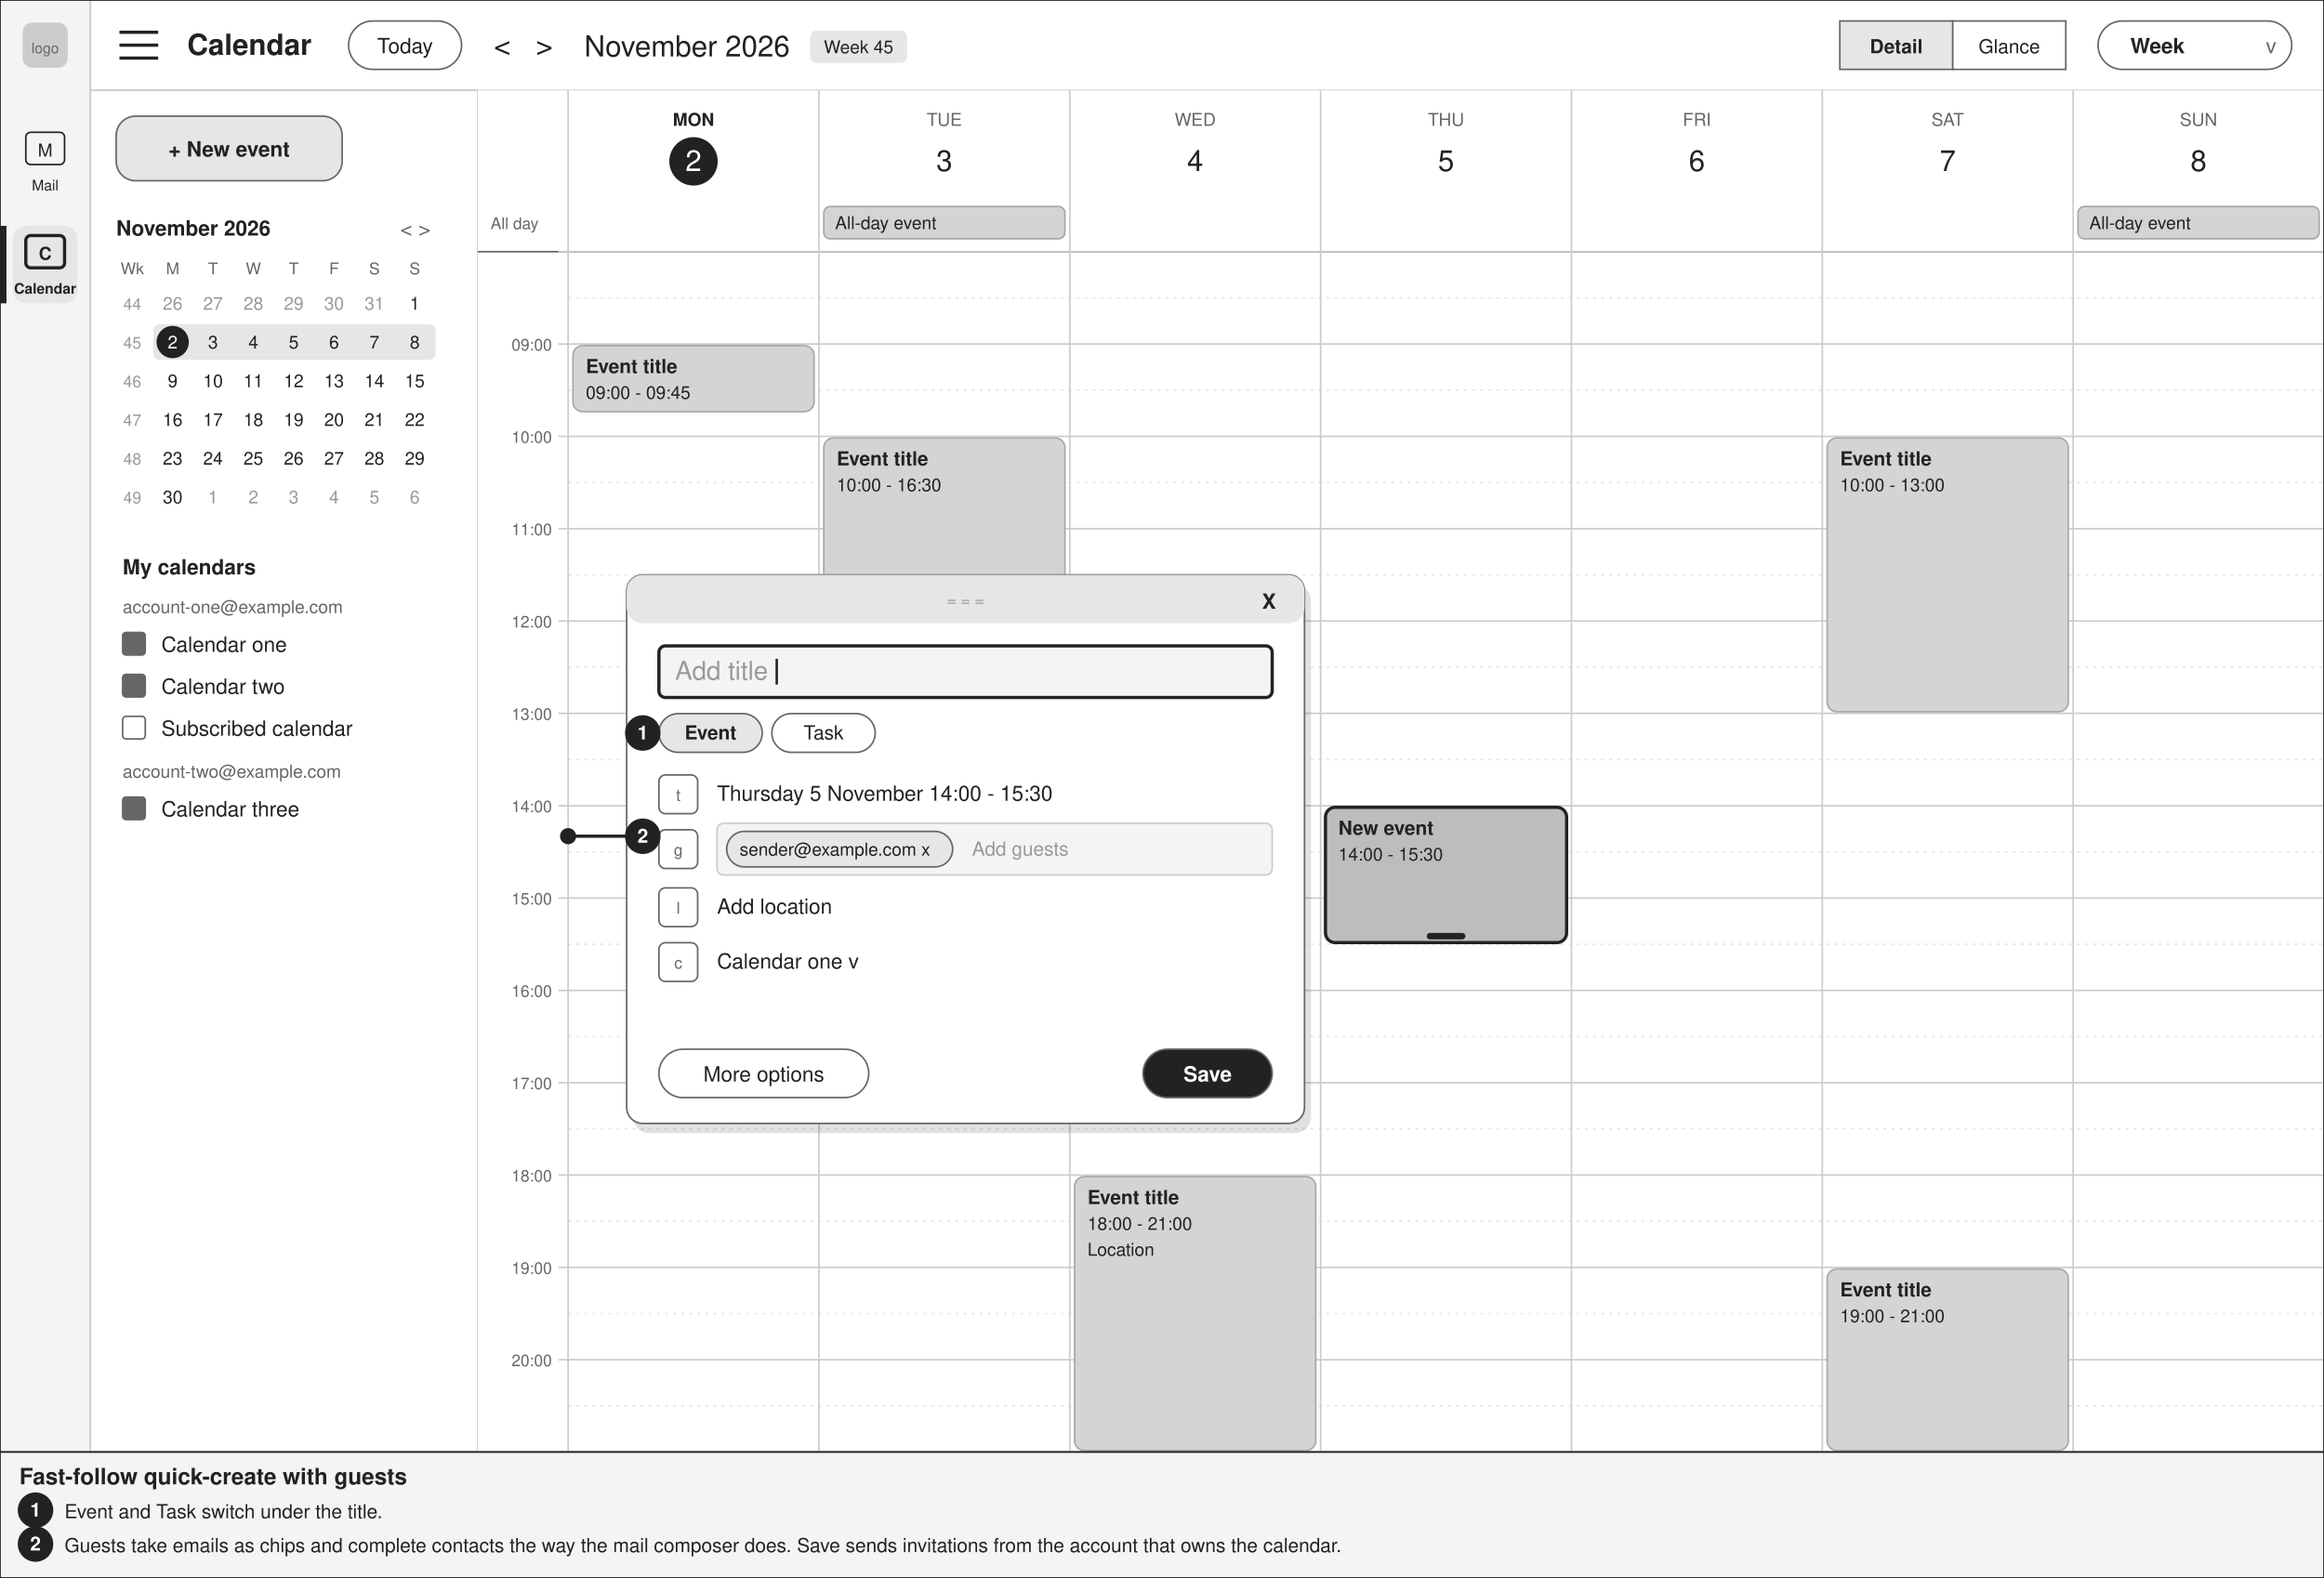
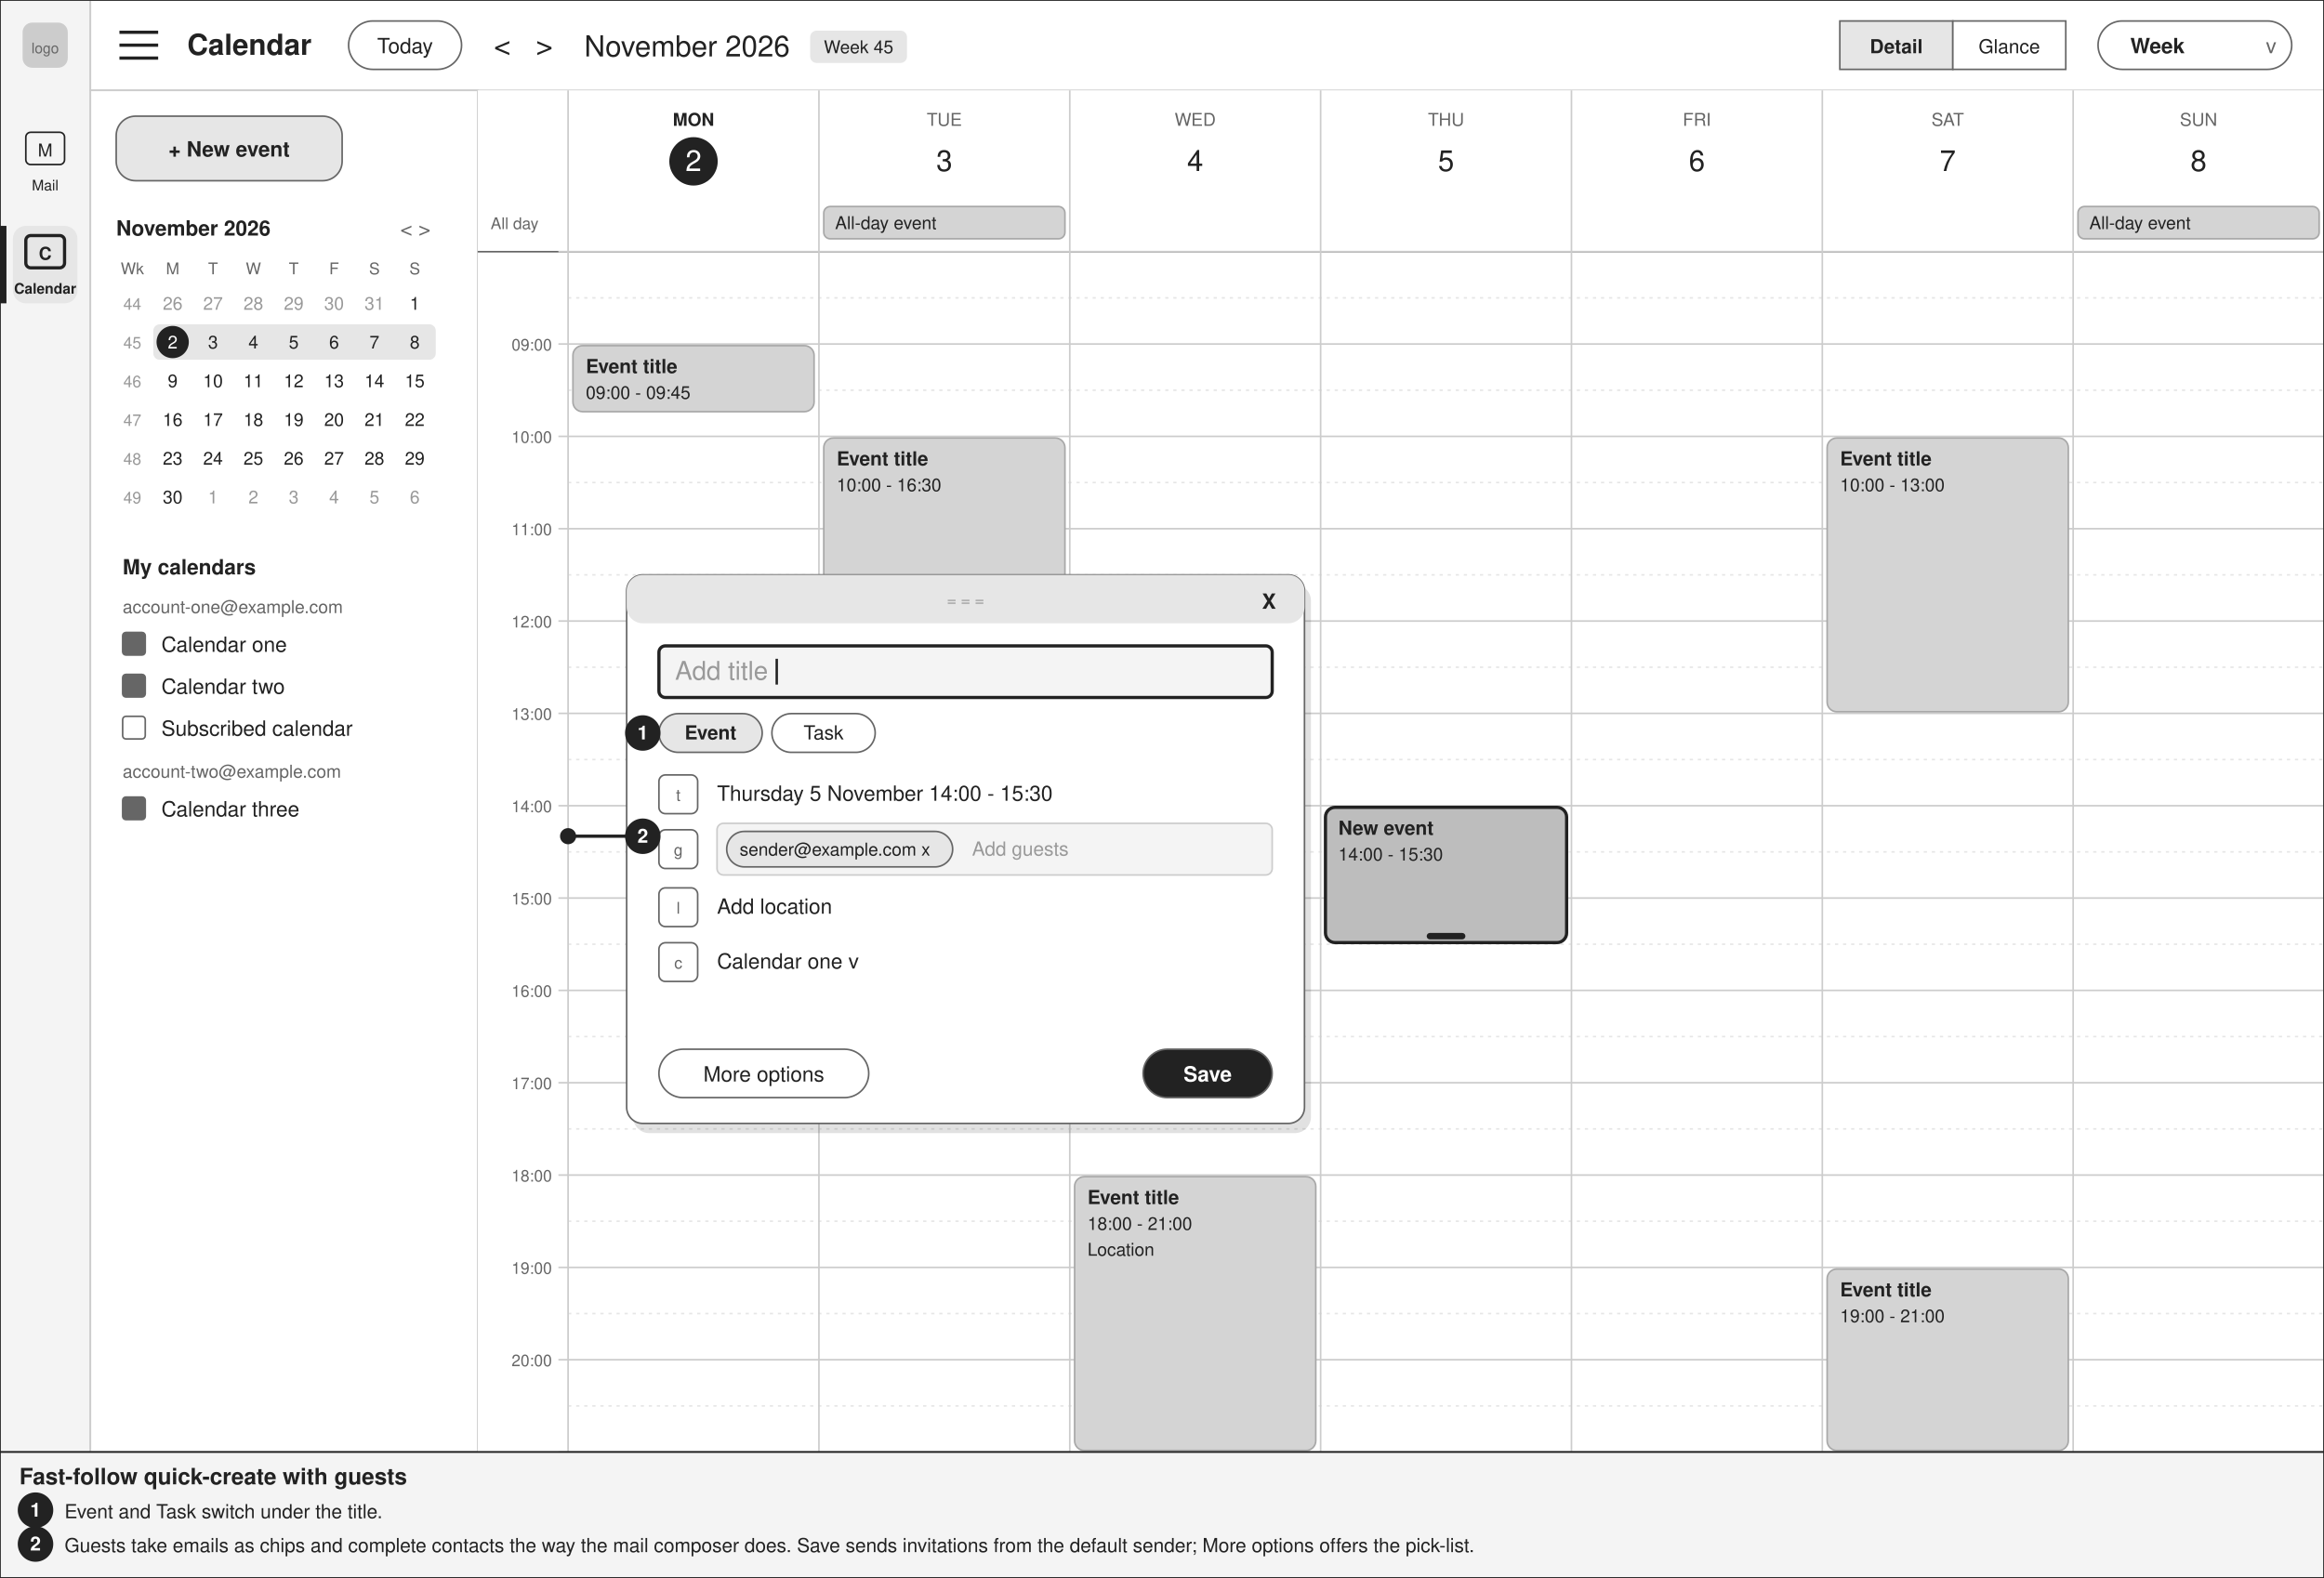
<svg xmlns="http://www.w3.org/2000/svg" width="1440" height="978" viewBox="0 0 1440 978">
  <rect width="1440" height="978" fill="#fff" />
  <rect x="0" y="0" width="56" height="900" rx="0" fill="#f4f4f4" stroke="#ccc" stroke-width="1" />
  <rect x="14" y="14" width="28" height="28" rx="6" fill="#ccc" stroke="none" stroke-width="1" />
  <text x="28" y="33" font-family="Helvetica, Arial, sans-serif" font-size="9" fill="#666" text-anchor="middle">logo</text>
  <rect x="16" y="82" width="24" height="20" rx="3" fill="none" stroke="#222" stroke-width="1" />
  <text x="28" y="97" font-family="Helvetica, Arial, sans-serif" font-size="11" fill="#222" text-anchor="middle">M</text>
  <text x="28" y="118" font-family="Helvetica, Arial, sans-serif" font-size="9" fill="#222" text-anchor="middle">Mail</text>
  <rect x="0" y="140" width="4" height="48" rx="0" fill="#222" stroke="none" stroke-width="1" />
  <rect x="8" y="140" width="40" height="48" rx="8" fill="#e6e6e6" stroke="none" stroke-width="1" />
  <rect x="16" y="146" width="24" height="20" rx="3" fill="none" stroke="#222" stroke-width="2" />
  <text x="28" y="161" font-family="Helvetica, Arial, sans-serif" font-size="11" fill="#222" font-weight="bold" text-anchor="middle">C</text>
  <text x="28" y="182" font-family="Helvetica, Arial, sans-serif" font-size="9" fill="#222" font-weight="bold" text-anchor="middle">Calendar</text>
  <rect x="56" y="0" width="1384" height="56" rx="0" fill="#fff" stroke="#ccc" stroke-width="1" />
  <line x1="74" y1="20" x2="98" y2="20" stroke="#222" stroke-width="2" />
  <line x1="74" y1="28" x2="98" y2="28" stroke="#222" stroke-width="2" />
  <line x1="74" y1="36" x2="98" y2="36" stroke="#222" stroke-width="2" />
  <text x="116" y="34" font-family="Helvetica, Arial, sans-serif" font-size="18" fill="#222" font-weight="bold">Calendar</text>
  <rect x="216" y="13" width="70" height="30" rx="15" fill="#fff" stroke="#666" stroke-width="1" />
  <text x="251" y="33" font-family="Helvetica, Arial, sans-serif" font-size="13" fill="#222" text-anchor="middle">Today</text>
  <text x="306" y="34" font-family="Helvetica, Arial, sans-serif" font-size="18" fill="#222">&lt;</text>
  <text x="332" y="34" font-family="Helvetica, Arial, sans-serif" font-size="18" fill="#222">&gt;</text>
  <text x="362" y="35" font-family="Helvetica, Arial, sans-serif" font-size="18" fill="#222">November 2026</text>
  <rect x="502" y="19" width="60" height="20" rx="4" fill="#e6e6e6" stroke="none" stroke-width="1" />
  <text x="532" y="33" font-family="Helvetica, Arial, sans-serif" font-size="11" fill="#222" text-anchor="middle">Week 45</text>
  <rect x="1140" y="13" width="70" height="30" rx="0" fill="#e6e6e6" stroke="#666" stroke-width="1" />
  <text x="1175" y="33" font-family="Helvetica, Arial, sans-serif" font-size="12" fill="#222" font-weight="bold" text-anchor="middle">Detail</text>
  <rect x="1210" y="13" width="70" height="30" rx="0" fill="#fff" stroke="#666" stroke-width="1" />
  <text x="1245" y="33" font-family="Helvetica, Arial, sans-serif" font-size="12" fill="#222" text-anchor="middle">Glance</text>
  <rect x="1300" y="13" width="120" height="30" rx="15" fill="none" stroke="#666" stroke-width="1" />
  <text x="1320" y="33" font-family="Helvetica, Arial, sans-serif" font-size="13" fill="#222" font-weight="bold">Week</text>
  <text x="1404" y="33" font-family="Helvetica, Arial, sans-serif" font-size="13" fill="#666">v</text>
  <rect x="56" y="56" width="240" height="844" rx="0" fill="#fff" stroke="#ccc" stroke-width="1" />
  <rect x="72" y="72" width="140" height="40" rx="12" fill="#e6e6e6" stroke="#666" stroke-width="1" />
  <text x="142" y="97" font-family="Helvetica, Arial, sans-serif" font-size="13" fill="#222" font-weight="bold" text-anchor="middle">+  New event</text>
  <text x="72" y="146" font-family="Helvetica, Arial, sans-serif" font-size="13" fill="#222" font-weight="bold">November 2026</text>
  <text x="248" y="146" font-family="Helvetica, Arial, sans-serif" font-size="13" fill="#666">&lt;  &gt;</text>
  <text x="82" y="170" font-family="Helvetica, Arial, sans-serif" font-size="10" fill="#666" text-anchor="middle">Wk</text>
  <text x="107" y="170" font-family="Helvetica, Arial, sans-serif" font-size="10" fill="#666" text-anchor="middle">M</text>
  <text x="132" y="170" font-family="Helvetica, Arial, sans-serif" font-size="10" fill="#666" text-anchor="middle">T</text>
  <text x="157" y="170" font-family="Helvetica, Arial, sans-serif" font-size="10" fill="#666" text-anchor="middle">W</text>
  <text x="182" y="170" font-family="Helvetica, Arial, sans-serif" font-size="10" fill="#666" text-anchor="middle">T</text>
  <text x="207" y="170" font-family="Helvetica, Arial, sans-serif" font-size="10" fill="#666" text-anchor="middle">F</text>
  <text x="232" y="170" font-family="Helvetica, Arial, sans-serif" font-size="10" fill="#666" text-anchor="middle">S</text>
  <text x="257" y="170" font-family="Helvetica, Arial, sans-serif" font-size="10" fill="#666" text-anchor="middle">S</text>
  <rect x="95" y="201" width="175" height="22" rx="4" fill="#e6e6e6" stroke="none" stroke-width="1" />
  <text x="82" y="192" font-family="Helvetica, Arial, sans-serif" font-size="10" fill="#999" text-anchor="middle">44</text>
  <text x="107" y="192" font-family="Helvetica, Arial, sans-serif" font-size="11" fill="#999" text-anchor="middle">26</text>
  <text x="132" y="192" font-family="Helvetica, Arial, sans-serif" font-size="11" fill="#999" text-anchor="middle">27</text>
  <text x="157" y="192" font-family="Helvetica, Arial, sans-serif" font-size="11" fill="#999" text-anchor="middle">28</text>
  <text x="182" y="192" font-family="Helvetica, Arial, sans-serif" font-size="11" fill="#999" text-anchor="middle">29</text>
  <text x="207" y="192" font-family="Helvetica, Arial, sans-serif" font-size="11" fill="#999" text-anchor="middle">30</text>
  <text x="232" y="192" font-family="Helvetica, Arial, sans-serif" font-size="11" fill="#999" text-anchor="middle">31</text>
  <text x="257" y="192" font-family="Helvetica, Arial, sans-serif" font-size="11" fill="#222" text-anchor="middle">1</text>
  <text x="82" y="216" font-family="Helvetica, Arial, sans-serif" font-size="10" fill="#999" text-anchor="middle">45</text>
  <circle cx="107" cy="212" r="10" fill="#222" stroke="none" stroke-width="1" />
  <text x="107" y="216" font-family="Helvetica, Arial, sans-serif" font-size="11" fill="#fff" text-anchor="middle">2</text>
  <text x="132" y="216" font-family="Helvetica, Arial, sans-serif" font-size="11" fill="#222" text-anchor="middle">3</text>
  <text x="157" y="216" font-family="Helvetica, Arial, sans-serif" font-size="11" fill="#222" text-anchor="middle">4</text>
  <text x="182" y="216" font-family="Helvetica, Arial, sans-serif" font-size="11" fill="#222" text-anchor="middle">5</text>
  <text x="207" y="216" font-family="Helvetica, Arial, sans-serif" font-size="11" fill="#222" text-anchor="middle">6</text>
  <text x="232" y="216" font-family="Helvetica, Arial, sans-serif" font-size="11" fill="#222" text-anchor="middle">7</text>
  <text x="257" y="216" font-family="Helvetica, Arial, sans-serif" font-size="11" fill="#222" text-anchor="middle">8</text>
  <text x="82" y="240" font-family="Helvetica, Arial, sans-serif" font-size="10" fill="#999" text-anchor="middle">46</text>
  <text x="107" y="240" font-family="Helvetica, Arial, sans-serif" font-size="11" fill="#222" text-anchor="middle">9</text>
  <text x="132" y="240" font-family="Helvetica, Arial, sans-serif" font-size="11" fill="#222" text-anchor="middle">10</text>
  <text x="157" y="240" font-family="Helvetica, Arial, sans-serif" font-size="11" fill="#222" text-anchor="middle">11</text>
  <text x="182" y="240" font-family="Helvetica, Arial, sans-serif" font-size="11" fill="#222" text-anchor="middle">12</text>
  <text x="207" y="240" font-family="Helvetica, Arial, sans-serif" font-size="11" fill="#222" text-anchor="middle">13</text>
  <text x="232" y="240" font-family="Helvetica, Arial, sans-serif" font-size="11" fill="#222" text-anchor="middle">14</text>
  <text x="257" y="240" font-family="Helvetica, Arial, sans-serif" font-size="11" fill="#222" text-anchor="middle">15</text>
  <text x="82" y="264" font-family="Helvetica, Arial, sans-serif" font-size="10" fill="#999" text-anchor="middle">47</text>
  <text x="107" y="264" font-family="Helvetica, Arial, sans-serif" font-size="11" fill="#222" text-anchor="middle">16</text>
  <text x="132" y="264" font-family="Helvetica, Arial, sans-serif" font-size="11" fill="#222" text-anchor="middle">17</text>
  <text x="157" y="264" font-family="Helvetica, Arial, sans-serif" font-size="11" fill="#222" text-anchor="middle">18</text>
  <text x="182" y="264" font-family="Helvetica, Arial, sans-serif" font-size="11" fill="#222" text-anchor="middle">19</text>
  <text x="207" y="264" font-family="Helvetica, Arial, sans-serif" font-size="11" fill="#222" text-anchor="middle">20</text>
  <text x="232" y="264" font-family="Helvetica, Arial, sans-serif" font-size="11" fill="#222" text-anchor="middle">21</text>
  <text x="257" y="264" font-family="Helvetica, Arial, sans-serif" font-size="11" fill="#222" text-anchor="middle">22</text>
  <text x="82" y="288" font-family="Helvetica, Arial, sans-serif" font-size="10" fill="#999" text-anchor="middle">48</text>
  <text x="107" y="288" font-family="Helvetica, Arial, sans-serif" font-size="11" fill="#222" text-anchor="middle">23</text>
  <text x="132" y="288" font-family="Helvetica, Arial, sans-serif" font-size="11" fill="#222" text-anchor="middle">24</text>
  <text x="157" y="288" font-family="Helvetica, Arial, sans-serif" font-size="11" fill="#222" text-anchor="middle">25</text>
  <text x="182" y="288" font-family="Helvetica, Arial, sans-serif" font-size="11" fill="#222" text-anchor="middle">26</text>
  <text x="207" y="288" font-family="Helvetica, Arial, sans-serif" font-size="11" fill="#222" text-anchor="middle">27</text>
  <text x="232" y="288" font-family="Helvetica, Arial, sans-serif" font-size="11" fill="#222" text-anchor="middle">28</text>
  <text x="257" y="288" font-family="Helvetica, Arial, sans-serif" font-size="11" fill="#222" text-anchor="middle">29</text>
  <text x="82" y="312" font-family="Helvetica, Arial, sans-serif" font-size="10" fill="#999" text-anchor="middle">49</text>
  <text x="107" y="312" font-family="Helvetica, Arial, sans-serif" font-size="11" fill="#222" text-anchor="middle">30</text>
  <text x="132" y="312" font-family="Helvetica, Arial, sans-serif" font-size="11" fill="#999" text-anchor="middle">1</text>
  <text x="157" y="312" font-family="Helvetica, Arial, sans-serif" font-size="11" fill="#999" text-anchor="middle">2</text>
  <text x="182" y="312" font-family="Helvetica, Arial, sans-serif" font-size="11" fill="#999" text-anchor="middle">3</text>
  <text x="207" y="312" font-family="Helvetica, Arial, sans-serif" font-size="11" fill="#999" text-anchor="middle">4</text>
  <text x="232" y="312" font-family="Helvetica, Arial, sans-serif" font-size="11" fill="#999" text-anchor="middle">5</text>
  <text x="257" y="312" font-family="Helvetica, Arial, sans-serif" font-size="11" fill="#999" text-anchor="middle">6</text>
  <text x="76" y="356" font-family="Helvetica, Arial, sans-serif" font-size="13" fill="#222" font-weight="bold">My calendars</text>
  <text x="76" y="380" font-family="Helvetica, Arial, sans-serif" font-size="11" fill="#666">account-one@example.com</text>
  <rect x="76" y="392" width="14" height="14" rx="2" fill="#666" stroke="#666" stroke-width="1" />
  <text x="100" y="404" font-family="Helvetica, Arial, sans-serif" font-size="13" fill="#222">Calendar one</text>
  <rect x="76" y="418" width="14" height="14" rx="2" fill="#666" stroke="#666" stroke-width="1" />
  <text x="100" y="430" font-family="Helvetica, Arial, sans-serif" font-size="13" fill="#222">Calendar two</text>
  <rect x="76" y="444" width="14" height="14" rx="2" fill="none" stroke="#666" stroke-width="1" />
  <text x="100" y="456" font-family="Helvetica, Arial, sans-serif" font-size="13" fill="#222">Subscribed calendar</text>
  <text x="76" y="482" font-family="Helvetica, Arial, sans-serif" font-size="11" fill="#666">account-two@example.com</text>
  <rect x="76" y="494" width="14" height="14" rx="2" fill="#666" stroke="#666" stroke-width="1" />
  <text x="100" y="506" font-family="Helvetica, Arial, sans-serif" font-size="13" fill="#222">Calendar three</text>
  <rect x="296" y="56" width="1144" height="844" rx="0" fill="#fff" stroke="none" stroke-width="1" />
  <text x="429.714" y="78" font-family="Helvetica, Arial, sans-serif" font-size="11" fill="#222" font-weight="bold" text-anchor="middle">MON</text>
  <circle cx="429.714" cy="100" r="15" fill="#222" stroke="none" stroke-width="1" />
  <text x="429.714" y="106" font-family="Helvetica, Arial, sans-serif" font-size="18" fill="#fff" text-anchor="middle">2</text>
  <text x="585.143" y="78" font-family="Helvetica, Arial, sans-serif" font-size="11" fill="#666" text-anchor="middle">TUE</text>
  <text x="585.143" y="106" font-family="Helvetica, Arial, sans-serif" font-size="18" fill="#222" text-anchor="middle">3</text>
  <text x="740.571" y="78" font-family="Helvetica, Arial, sans-serif" font-size="11" fill="#666" text-anchor="middle">WED</text>
  <text x="740.571" y="106" font-family="Helvetica, Arial, sans-serif" font-size="18" fill="#222" text-anchor="middle">4</text>
  <text x="896" y="78" font-family="Helvetica, Arial, sans-serif" font-size="11" fill="#666" text-anchor="middle">THU</text>
  <text x="896" y="106" font-family="Helvetica, Arial, sans-serif" font-size="18" fill="#222" text-anchor="middle">5</text>
  <text x="1051.429" y="78" font-family="Helvetica, Arial, sans-serif" font-size="11" fill="#666" text-anchor="middle">FRI</text>
  <text x="1051.429" y="106" font-family="Helvetica, Arial, sans-serif" font-size="18" fill="#222" text-anchor="middle">6</text>
  <text x="1206.857" y="78" font-family="Helvetica, Arial, sans-serif" font-size="11" fill="#666" text-anchor="middle">SAT</text>
  <text x="1206.857" y="106" font-family="Helvetica, Arial, sans-serif" font-size="18" fill="#222" text-anchor="middle">7</text>
  <text x="1362.286" y="78" font-family="Helvetica, Arial, sans-serif" font-size="11" fill="#666" text-anchor="middle">SUN</text>
  <text x="1362.286" y="106" font-family="Helvetica, Arial, sans-serif" font-size="18" fill="#222" text-anchor="middle">8</text>
  <text x="304" y="142" font-family="Helvetica, Arial, sans-serif" font-size="10" fill="#666">All day</text>
  <rect x="510.429" y="128" width="149.429" height="20" rx="4" fill="#d4d4d4" stroke="#a8a8a8" stroke-width="1" />
  <text x="517.429" y="142" font-family="Helvetica, Arial, sans-serif" font-size="11" fill="#222">All-day event</text>
  <rect x="1287.571" y="128" width="149.429" height="20" rx="4" fill="#d4d4d4" stroke="#a8a8a8" stroke-width="1" />
  <text x="1294.571" y="142" font-family="Helvetica, Arial, sans-serif" font-size="11" fill="#222">All-day event</text>
  <line x1="296" y1="156" x2="1440" y2="156" stroke="#666" stroke-width="1" />
  <line x1="346" y1="156" x2="1440" y2="156" stroke="#ccc" stroke-width="1" />
  <line x1="352" y1="184.615" x2="1440" y2="184.615" stroke="#e6e6e6" stroke-width="1" stroke-dasharray="2 3" />
  <line x1="346" y1="213.231" x2="1440" y2="213.231" stroke="#ccc" stroke-width="1" />
  <text x="342" y="217.231" font-family="Helvetica, Arial, sans-serif" font-size="10" fill="#666" text-anchor="end">09:00</text>
  <line x1="352" y1="241.846" x2="1440" y2="241.846" stroke="#e6e6e6" stroke-width="1" stroke-dasharray="2 3" />
  <line x1="346" y1="270.462" x2="1440" y2="270.462" stroke="#ccc" stroke-width="1" />
  <text x="342" y="274.462" font-family="Helvetica, Arial, sans-serif" font-size="10" fill="#666" text-anchor="end">10:00</text>
  <line x1="352" y1="299.077" x2="1440" y2="299.077" stroke="#e6e6e6" stroke-width="1" stroke-dasharray="2 3" />
  <line x1="346" y1="327.692" x2="1440" y2="327.692" stroke="#ccc" stroke-width="1" />
  <text x="342" y="331.692" font-family="Helvetica, Arial, sans-serif" font-size="10" fill="#666" text-anchor="end">11:00</text>
  <line x1="352" y1="356.308" x2="1440" y2="356.308" stroke="#e6e6e6" stroke-width="1" stroke-dasharray="2 3" />
  <line x1="346" y1="384.923" x2="1440" y2="384.923" stroke="#ccc" stroke-width="1" />
  <text x="342" y="388.923" font-family="Helvetica, Arial, sans-serif" font-size="10" fill="#666" text-anchor="end">12:00</text>
  <line x1="352" y1="413.538" x2="1440" y2="413.538" stroke="#e6e6e6" stroke-width="1" stroke-dasharray="2 3" />
  <line x1="346" y1="442.154" x2="1440" y2="442.154" stroke="#ccc" stroke-width="1" />
  <text x="342" y="446.154" font-family="Helvetica, Arial, sans-serif" font-size="10" fill="#666" text-anchor="end">13:00</text>
  <line x1="352" y1="470.769" x2="1440" y2="470.769" stroke="#e6e6e6" stroke-width="1" stroke-dasharray="2 3" />
  <line x1="346" y1="499.385" x2="1440" y2="499.385" stroke="#ccc" stroke-width="1" />
  <text x="342" y="503.385" font-family="Helvetica, Arial, sans-serif" font-size="10" fill="#666" text-anchor="end">14:00</text>
  <line x1="352" y1="528" x2="1440" y2="528" stroke="#e6e6e6" stroke-width="1" stroke-dasharray="2 3" />
  <line x1="346" y1="556.615" x2="1440" y2="556.615" stroke="#ccc" stroke-width="1" />
  <text x="342" y="560.615" font-family="Helvetica, Arial, sans-serif" font-size="10" fill="#666" text-anchor="end">15:00</text>
  <line x1="352" y1="585.231" x2="1440" y2="585.231" stroke="#e6e6e6" stroke-width="1" stroke-dasharray="2 3" />
  <line x1="346" y1="613.846" x2="1440" y2="613.846" stroke="#ccc" stroke-width="1" />
  <text x="342" y="617.846" font-family="Helvetica, Arial, sans-serif" font-size="10" fill="#666" text-anchor="end">16:00</text>
  <line x1="352" y1="642.462" x2="1440" y2="642.462" stroke="#e6e6e6" stroke-width="1" stroke-dasharray="2 3" />
  <line x1="346" y1="671.077" x2="1440" y2="671.077" stroke="#ccc" stroke-width="1" />
  <text x="342" y="675.077" font-family="Helvetica, Arial, sans-serif" font-size="10" fill="#666" text-anchor="end">17:00</text>
  <line x1="352" y1="699.692" x2="1440" y2="699.692" stroke="#e6e6e6" stroke-width="1" stroke-dasharray="2 3" />
  <line x1="346" y1="728.308" x2="1440" y2="728.308" stroke="#ccc" stroke-width="1" />
  <text x="342" y="732.308" font-family="Helvetica, Arial, sans-serif" font-size="10" fill="#666" text-anchor="end">18:00</text>
  <line x1="352" y1="756.923" x2="1440" y2="756.923" stroke="#e6e6e6" stroke-width="1" stroke-dasharray="2 3" />
  <line x1="346" y1="785.538" x2="1440" y2="785.538" stroke="#ccc" stroke-width="1" />
  <text x="342" y="789.538" font-family="Helvetica, Arial, sans-serif" font-size="10" fill="#666" text-anchor="end">19:00</text>
  <line x1="352" y1="814.154" x2="1440" y2="814.154" stroke="#e6e6e6" stroke-width="1" stroke-dasharray="2 3" />
  <line x1="346" y1="842.769" x2="1440" y2="842.769" stroke="#ccc" stroke-width="1" />
  <text x="342" y="846.769" font-family="Helvetica, Arial, sans-serif" font-size="10" fill="#666" text-anchor="end">20:00</text>
  <line x1="352" y1="871.385" x2="1440" y2="871.385" stroke="#e6e6e6" stroke-width="1" stroke-dasharray="2 3" />
  <line x1="346" y1="900" x2="1440" y2="900" stroke="#ccc" stroke-width="1" />
  <line x1="352" y1="928.615" x2="1440" y2="928.615" stroke="#e6e6e6" stroke-width="1" stroke-dasharray="2 3" />
  <line x1="352" y1="56" x2="352" y2="900" stroke="#ccc" stroke-width="1" />
  <line x1="507.429" y1="56" x2="507.429" y2="900" stroke="#ccc" stroke-width="1" />
  <line x1="662.857" y1="56" x2="662.857" y2="900" stroke="#ccc" stroke-width="1" />
  <line x1="818.286" y1="56" x2="818.286" y2="900" stroke="#ccc" stroke-width="1" />
  <line x1="973.714" y1="56" x2="973.714" y2="900" stroke="#ccc" stroke-width="1" />
  <line x1="1129.143" y1="56" x2="1129.143" y2="900" stroke="#ccc" stroke-width="1" />
  <line x1="1284.571" y1="56" x2="1284.571" y2="900" stroke="#ccc" stroke-width="1" />
  <line x1="1440" y1="56" x2="1440" y2="900" stroke="#ccc" stroke-width="1" />
  <circle cx="352" cy="518.271" r="5" fill="#222" stroke="none" stroke-width="1" />
  <line x1="352" y1="518.271" x2="507.429" y2="518.271" stroke="#222" stroke-width="2" />
  <rect x="510.429" y="271.462" width="149.429" height="370" rx="6" fill="#d4d4d4" stroke="#a8a8a8" stroke-width="1" />
  <text x="518.429" y="288.462" font-family="Helvetica, Arial, sans-serif" font-size="12" fill="#222" font-weight="bold">Event title</text>
  <text x="518.429" y="304.462" font-family="Helvetica, Arial, sans-serif" font-size="11" fill="#222">10:00 - 16:30</text>
  <rect x="665.857" y="729.308" width="149.429" height="169.692" rx="6" fill="#d4d4d4" stroke="#a8a8a8" stroke-width="1" />
  <text x="673.857" y="746.308" font-family="Helvetica, Arial, sans-serif" font-size="12" fill="#222" font-weight="bold">Event title</text>
  <text x="673.857" y="762.308" font-family="Helvetica, Arial, sans-serif" font-size="11" fill="#222">18:00 - 21:00</text>
  <text x="673.857" y="778.308" font-family="Helvetica, Arial, sans-serif" font-size="11" fill="#222">Location</text>
  <rect x="1132.143" y="271.462" width="149.429" height="169.692" rx="6" fill="#d4d4d4" stroke="#a8a8a8" stroke-width="1" />
  <text x="1140.143" y="288.462" font-family="Helvetica, Arial, sans-serif" font-size="12" fill="#222" font-weight="bold">Event title</text>
  <text x="1140.143" y="304.462" font-family="Helvetica, Arial, sans-serif" font-size="11" fill="#222">10:00 - 13:00</text>
  <rect x="1132.143" y="786.538" width="149.429" height="112.462" rx="6" fill="#d4d4d4" stroke="#a8a8a8" stroke-width="1" />
  <text x="1140.143" y="803.538" font-family="Helvetica, Arial, sans-serif" font-size="12" fill="#222" font-weight="bold">Event title</text>
  <text x="1140.143" y="819.538" font-family="Helvetica, Arial, sans-serif" font-size="11" fill="#222">19:00 - 21:00</text>
  <rect x="355" y="214.231" width="149.429" height="40.923" rx="6" fill="#d4d4d4" stroke="#a8a8a8" stroke-width="1" />
  <text x="363" y="231.231" font-family="Helvetica, Arial, sans-serif" font-size="12" fill="#222" font-weight="bold">Event title</text>
  <text x="363" y="247.231" font-family="Helvetica, Arial, sans-serif" font-size="11" fill="#222">09:00 - 09:45</text>
  <rect x="821.286" y="500.385" width="149.429" height="83.846" rx="6" fill="#bdbdbd" stroke="#222" stroke-width="2" />
  <text x="829.286" y="517.385" font-family="Helvetica, Arial, sans-serif" font-size="12" fill="#222" font-weight="bold">New event</text>
  <text x="829.286" y="533.385" font-family="Helvetica, Arial, sans-serif" font-size="11" fill="#222">14:00 - 15:30</text>
  <rect x="884" y="578.231" width="24" height="4" rx="2" fill="#222" stroke="none" stroke-width="1" />
  <rect x="392.286" y="362.308" width="420" height="340" rx="10" fill="#000" stroke="none" stroke-width="1" fill-opacity="0.12" />
  <rect x="388.286" y="356.308" width="420" height="340" rx="10" fill="#fff" stroke="#666" stroke-width="1" />
  <rect x="388.286" y="356.308" width="420" height="30" rx="10" fill="#e6e6e6" stroke="none" stroke-width="1" />
  <text x="598.286" y="375.308" font-family="Helvetica, Arial, sans-serif" font-size="10" fill="#999" text-anchor="middle">= = =</text>
  <text x="786.286" y="377.308" font-family="Helvetica, Arial, sans-serif" font-size="13" fill="#222" font-weight="bold" text-anchor="middle">X</text>
  <rect x="408.286" y="400.308" width="380" height="32" rx="4" fill="#f4f4f4" stroke="#222" stroke-width="2" />
  <text x="418.286" y="421.308" font-family="Helvetica, Arial, sans-serif" font-size="16" fill="#999">Add title</text>
  <line x1="481.286" y1="408.308" x2="481.286" y2="424.308" stroke="#222" stroke-width="1.5" />
  <rect x="408.286" y="442.308" width="64" height="24" rx="12" fill="#e6e6e6" stroke="#666" stroke-width="1" />
  <text x="440.286" y="458.308" font-family="Helvetica, Arial, sans-serif" font-size="12" fill="#222" font-weight="bold" text-anchor="middle">Event</text>
  <rect x="478.286" y="442.308" width="64" height="24" rx="12" fill="#fff" stroke="#666" stroke-width="1" />
  <text x="510.286" y="458.308" font-family="Helvetica, Arial, sans-serif" font-size="12" fill="#222" text-anchor="middle">Task</text>
  <rect x="408.286" y="480.308" width="24" height="24" rx="4" fill="none" stroke="#666" stroke-width="1" />
  <text x="420.286" y="496.308" font-family="Helvetica, Arial, sans-serif" font-size="10" fill="#666" text-anchor="middle">t</text>
  <text x="444.286" y="496.308" font-family="Helvetica, Arial, sans-serif" font-size="13" fill="#222">Thursday 5 November  14:00 - 15:30</text>
  <rect x="408.286" y="514.308" width="24" height="24" rx="4" fill="none" stroke="#666" stroke-width="1" />
  <text x="420.286" y="530.308" font-family="Helvetica, Arial, sans-serif" font-size="10" fill="#666" text-anchor="middle">g</text>
  <rect x="444.286" y="510.308" width="344" height="32" rx="4" fill="#f4f4f4" stroke="#ccc" stroke-width="1" />
  <rect x="450.286" y="515.308" width="140" height="22" rx="11" fill="#e6e6e6" stroke="#666" stroke-width="1" />
  <text x="458.286" y="530.308" font-family="Helvetica, Arial, sans-serif" font-size="11" fill="#222">sender@example.com  x</text>
  <text x="602.286" y="530.308" font-family="Helvetica, Arial, sans-serif" font-size="12" fill="#999">Add guests</text>
  <rect x="408.286" y="550.308" width="24" height="24" rx="4" fill="none" stroke="#666" stroke-width="1" />
  <text x="420.286" y="566.308" font-family="Helvetica, Arial, sans-serif" font-size="10" fill="#666" text-anchor="middle">l</text>
  <text x="444.286" y="566.308" font-family="Helvetica, Arial, sans-serif" font-size="13" fill="#222">Add location</text>
  <rect x="408.286" y="584.308" width="24" height="24" rx="4" fill="none" stroke="#666" stroke-width="1" />
  <text x="420.286" y="600.308" font-family="Helvetica, Arial, sans-serif" font-size="10" fill="#666" text-anchor="middle">c</text>
  <text x="444.286" y="600.308" font-family="Helvetica, Arial, sans-serif" font-size="13" fill="#222">Calendar one  v</text>
  <rect x="408.286" y="650.308" width="130" height="30" rx="15" fill="#fff" stroke="#666" stroke-width="1" />
  <text x="473.286" y="670.308" font-family="Helvetica, Arial, sans-serif" font-size="13" fill="#222" text-anchor="middle">More options</text>
  <rect x="708.286" y="650.308" width="80" height="30" rx="15" fill="#222" stroke="#666" stroke-width="1" />
  <text x="748.286" y="670.308" font-family="Helvetica, Arial, sans-serif" font-size="13" fill="#fff" font-weight="bold" text-anchor="middle">Save</text>
  <circle cx="398.286" cy="454.308" r="11" fill="#222" stroke="none" stroke-width="1" />
  <text x="398.286" y="458.308" font-family="Helvetica, Arial, sans-serif" font-size="12" fill="#fff" font-weight="bold" text-anchor="middle">1</text>
  <circle cx="398.286" cy="518.308" r="11" fill="#222" stroke="none" stroke-width="1" />
  <text x="398.286" y="522.308" font-family="Helvetica, Arial, sans-serif" font-size="12" fill="#fff" font-weight="bold" text-anchor="middle">2</text>
  <rect x="0" y="0" width="1440" height="900" rx="0" fill="none" stroke="#222" stroke-width="1" />
  <rect x="0" y="900" width="1440" height="78" rx="0" fill="#f4f4f4" stroke="#222" stroke-width="1" />
  <text x="12" y="920" font-family="Helvetica, Arial, sans-serif" font-size="14" fill="#222" font-weight="bold">Fast-follow quick-create with guests</text>
  <circle cx="22" cy="936" r="11" fill="#222" stroke="none" stroke-width="1" />
  <text x="22" y="940" font-family="Helvetica, Arial, sans-serif" font-size="12" fill="#fff" font-weight="bold" text-anchor="middle">1</text>
  <text x="40" y="941" font-family="Helvetica, Arial, sans-serif" font-size="12" fill="#222">Event and Task switch under the title.</text>
  <circle cx="22" cy="957" r="11" fill="#222" stroke="none" stroke-width="1" />
  <text x="22" y="961" font-family="Helvetica, Arial, sans-serif" font-size="12" fill="#fff" font-weight="bold" text-anchor="middle">2</text>
-   <text x="40" y="962" font-family="Helvetica, Arial, sans-serif" font-size="12" fill="#222">Guests take emails as chips and complete contacts the way the mail composer does. Save sends invitations from the account that owns the calendar.</text>
+   <text x="40" y="962" font-family="Helvetica, Arial, sans-serif" font-size="12" fill="#222">Guests take emails as chips and complete contacts the way the mail composer does. Save sends invitations from the default sender; More options offers the pick-list.</text>
</svg>
